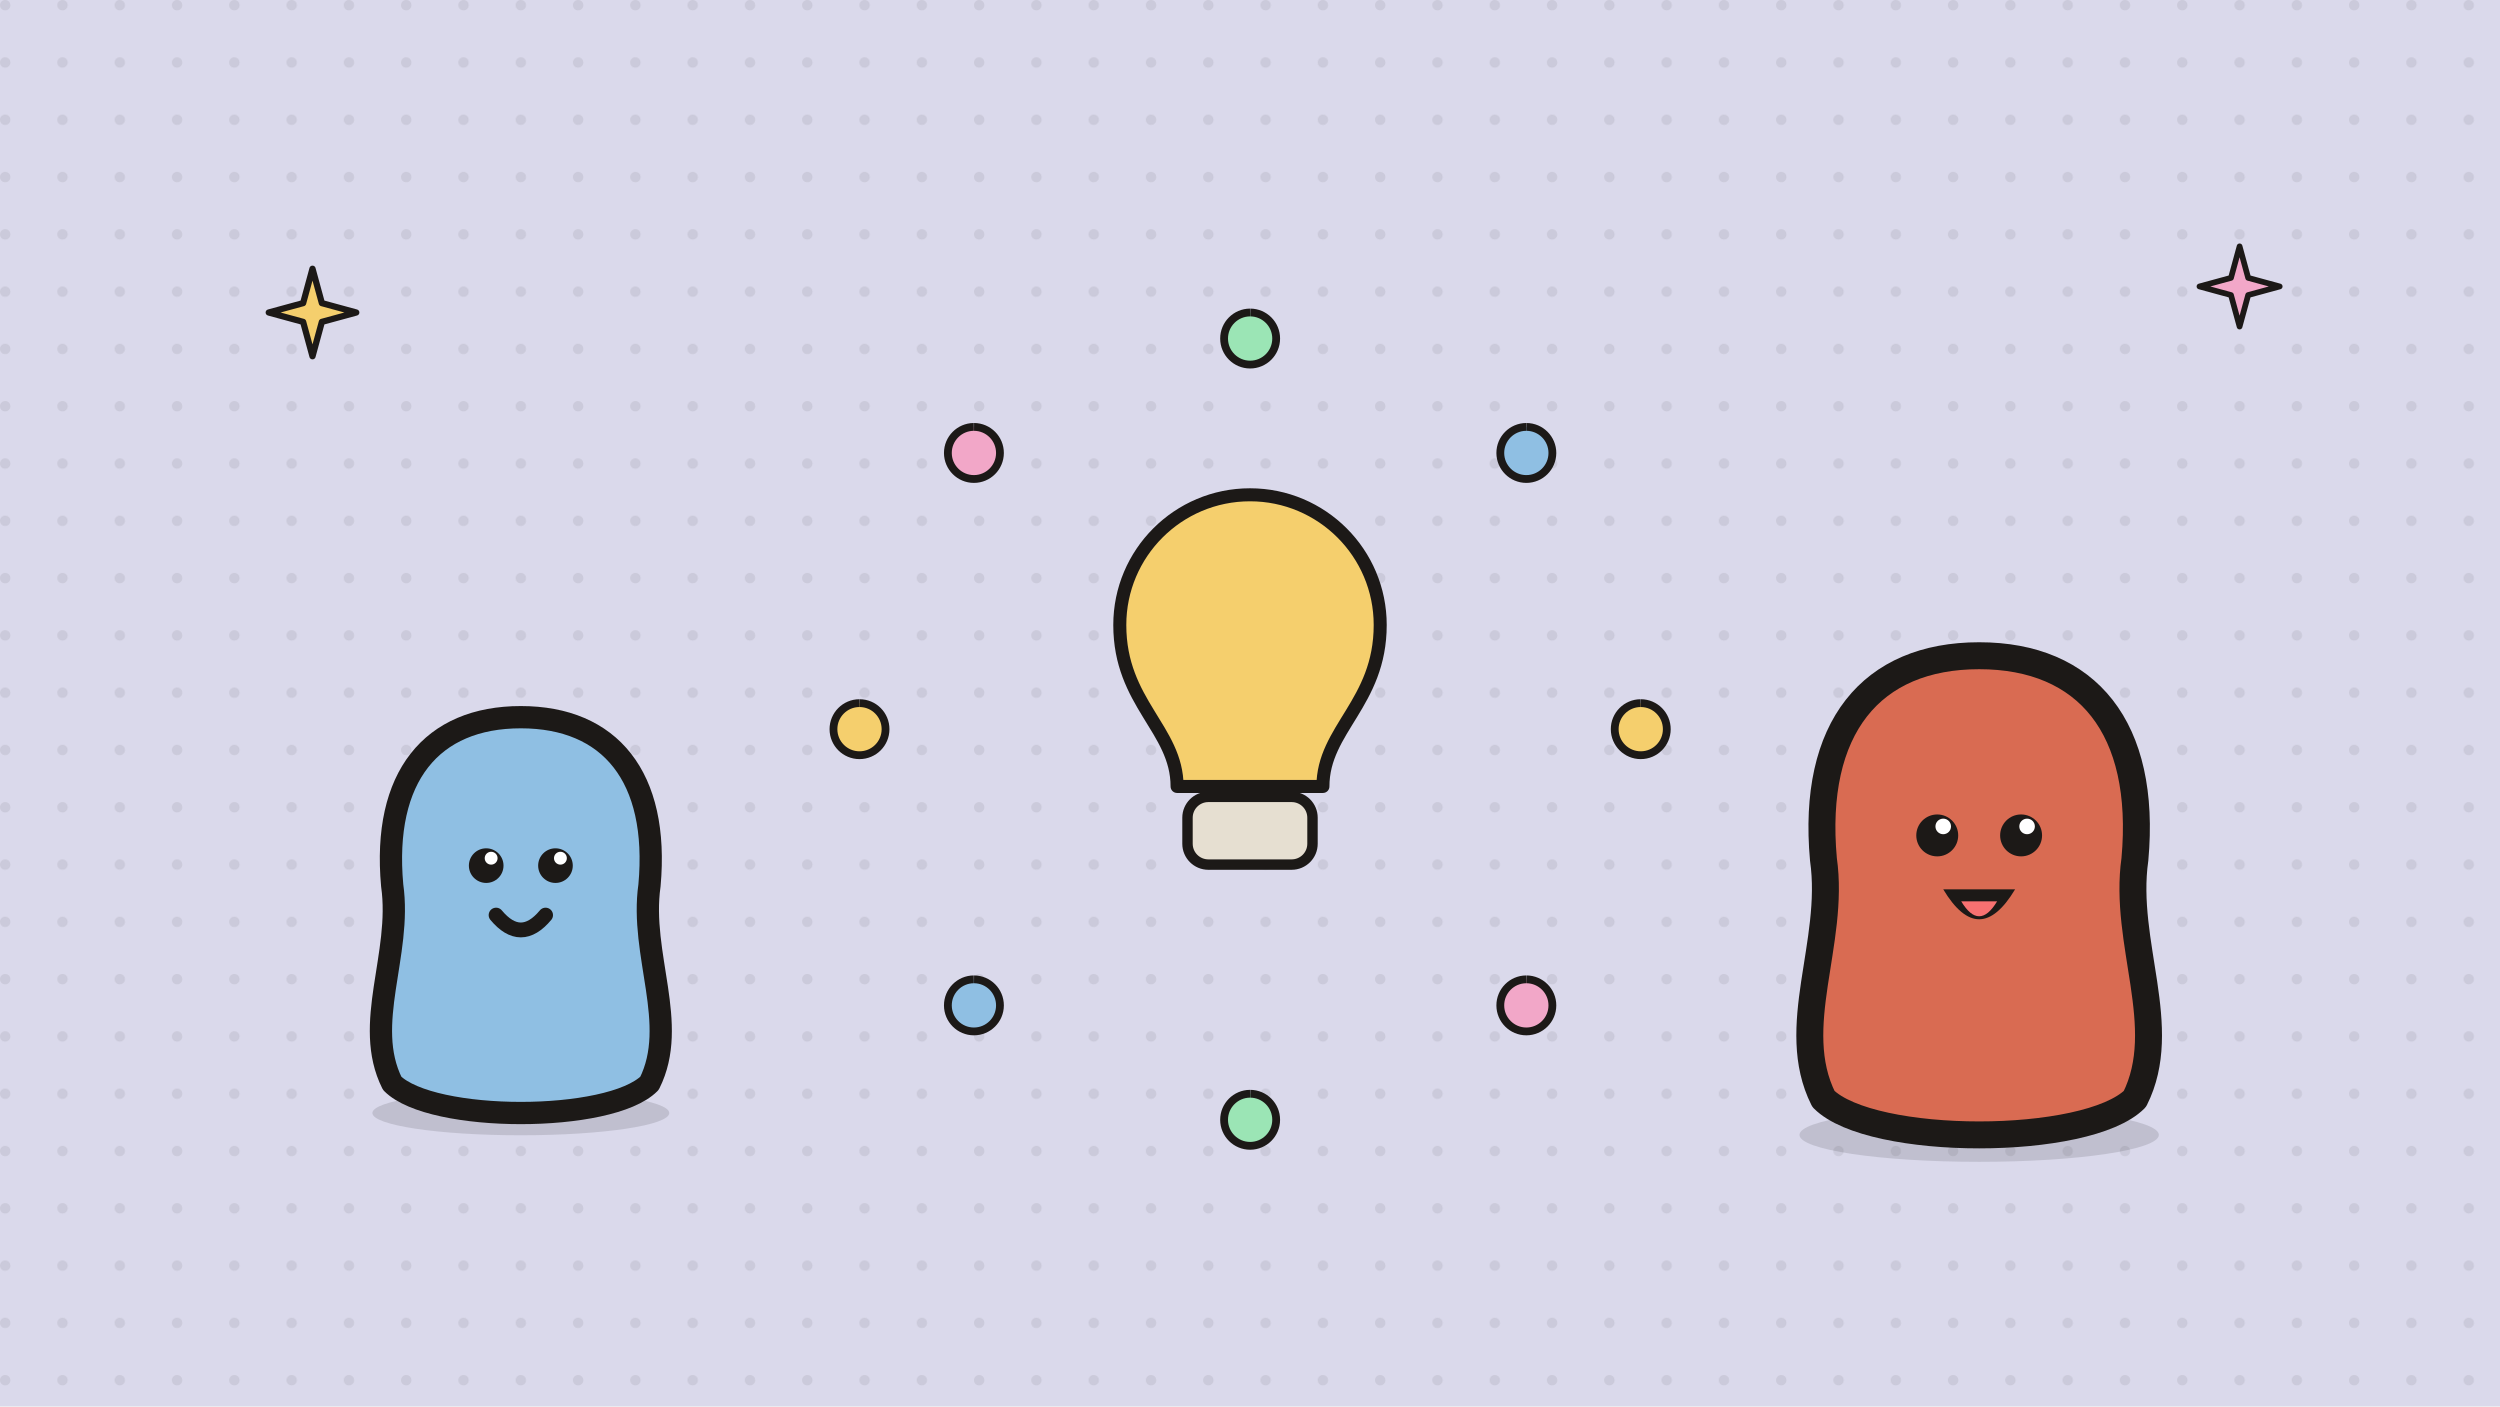
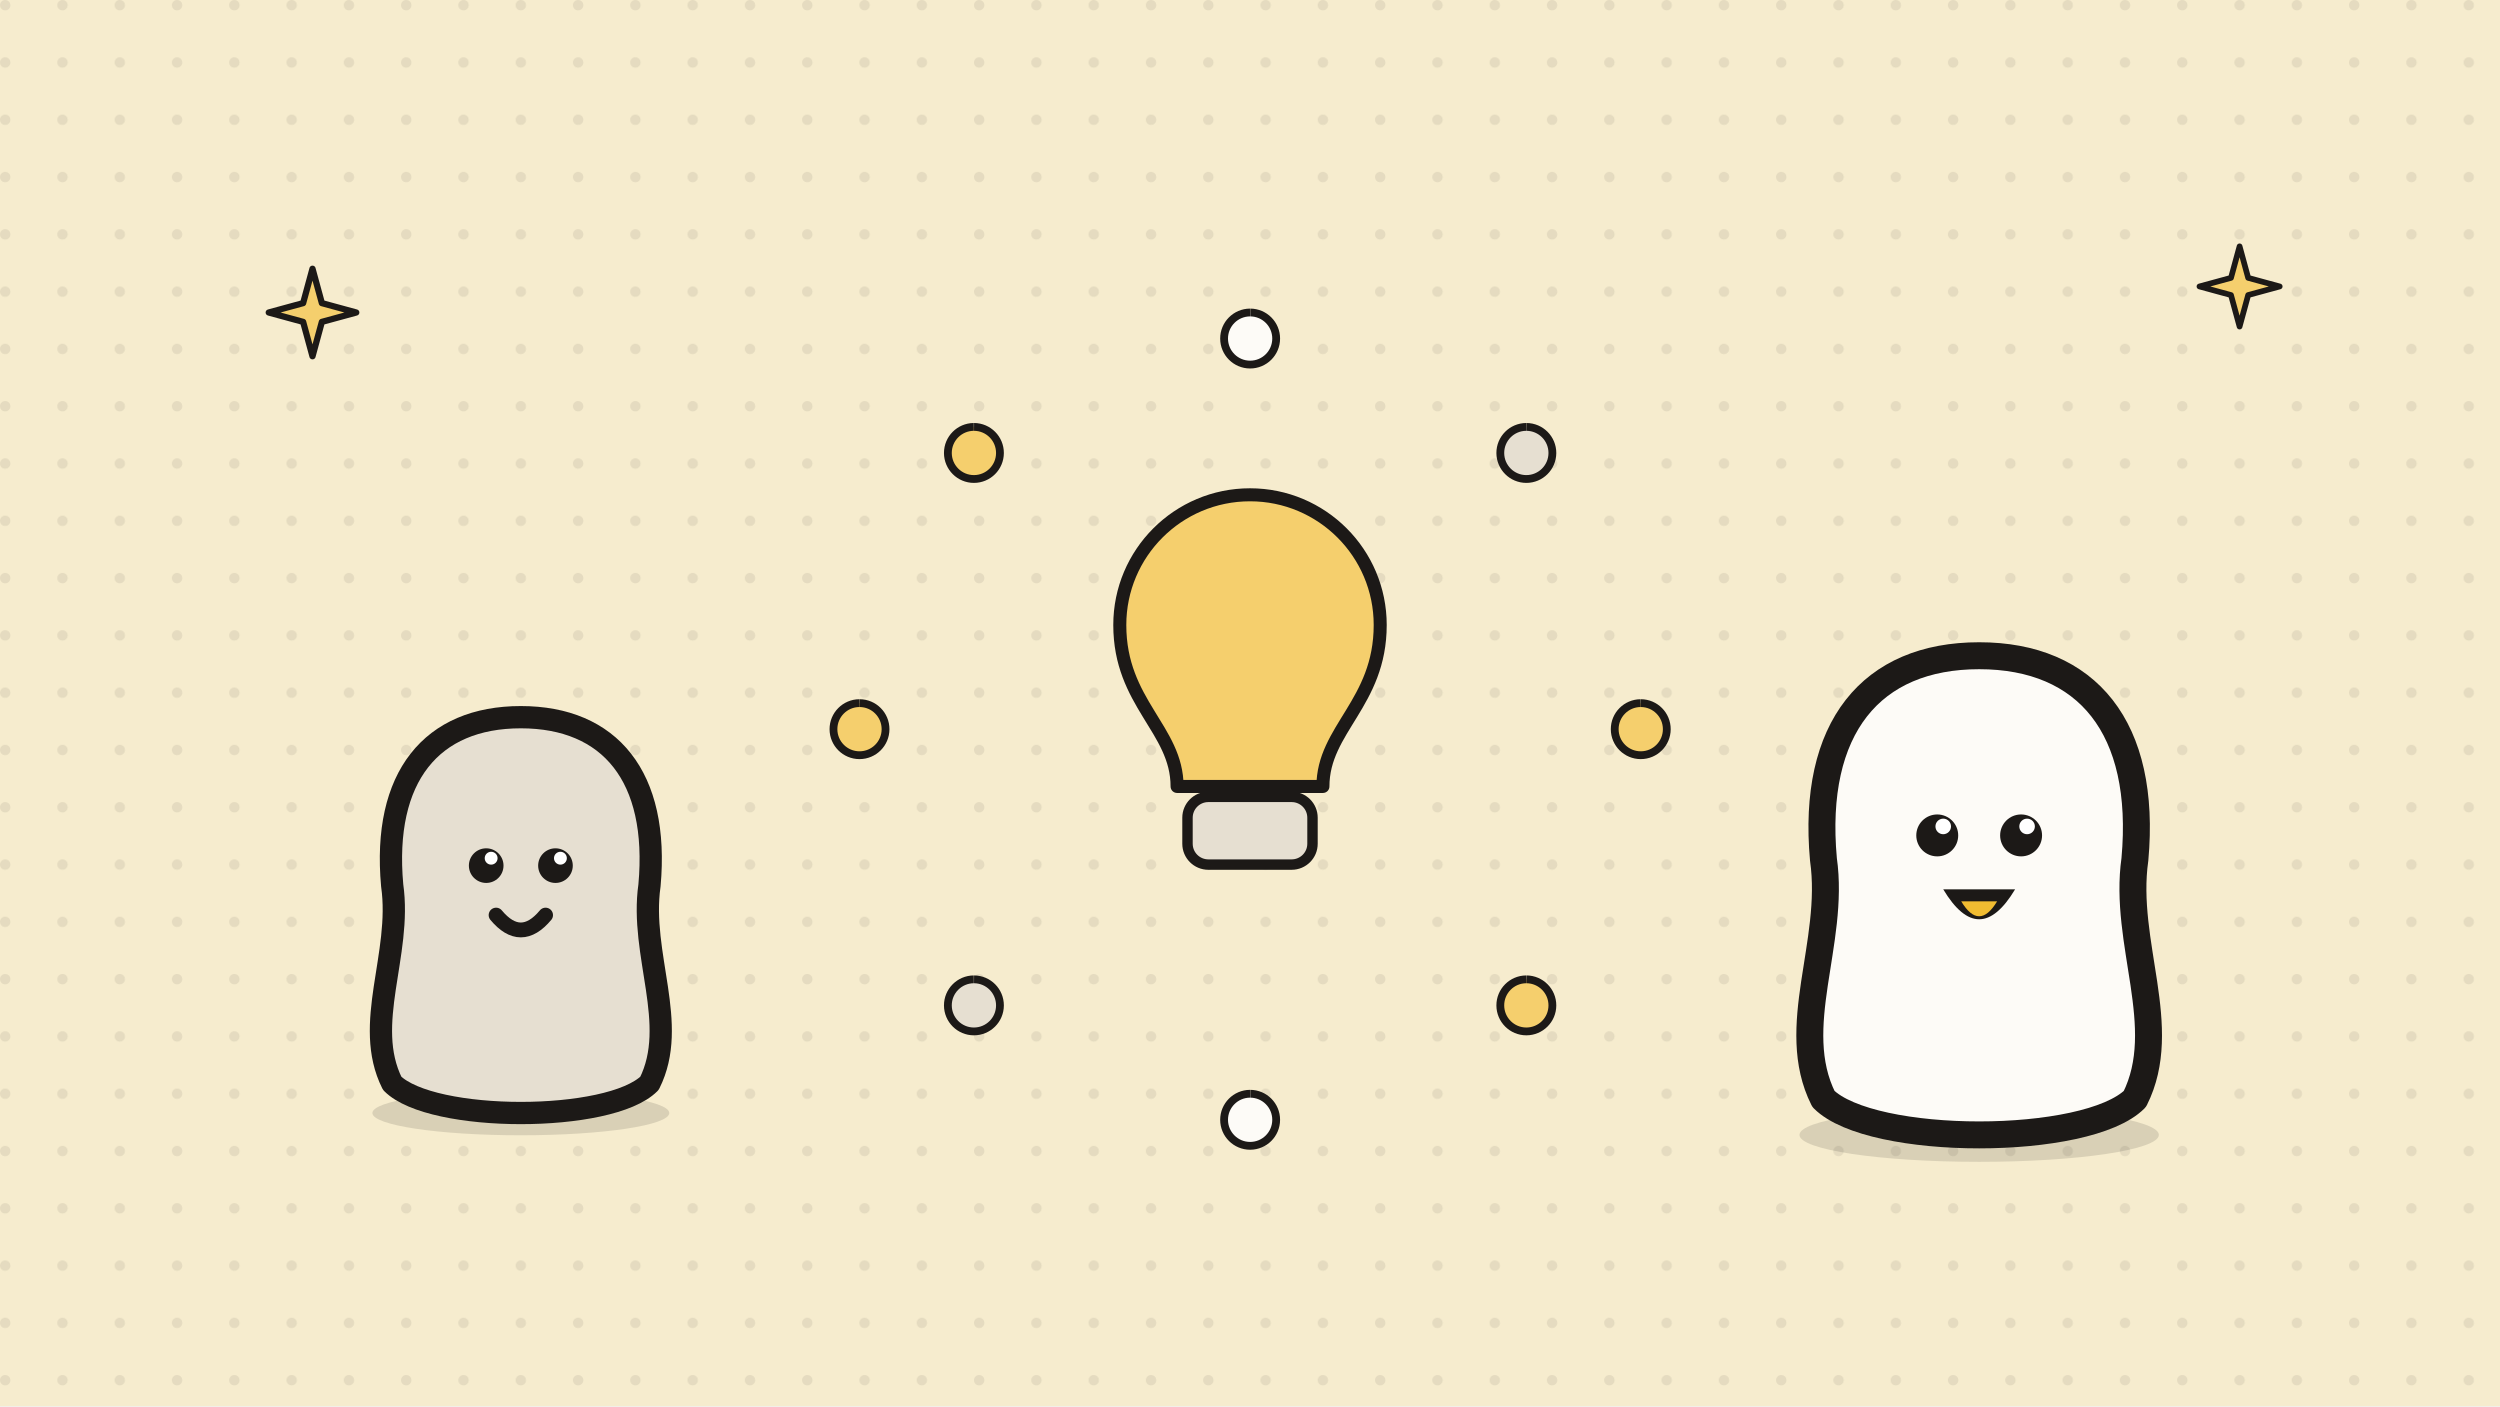
<svg xmlns="http://www.w3.org/2000/svg" viewBox="0 0 960 540" role="img" aria-label="A glowing light bulb with two characters looking pleased">
  <defs>
    <pattern id="dots" width="22" height="22" patternUnits="userSpaceOnUse">
      <circle cx="2" cy="2" r="2" fill="#1c1917" opacity=".08" />
    </pattern>
  </defs>
-   <rect width="960" height="540" fill="#dad9eb" />
+   <rect width="960" height="540" fill="#f6ecce" />
  <rect width="960" height="540" fill="url(#dots)" />
  <path d="M630.0 270.0 a10 10 0 1 0 0.1 0" fill="#f5cf6d" stroke="#1c1917" stroke-width="3" />
-   <path d="M586.066 376.066 a10 10 0 1 0 0.1 0" fill="#f2a7c8" stroke="#1c1917" stroke-width="3" />
-   <path d="M480.0 420.0 a10 10 0 1 0 0.1 0" fill="#9be5b5" stroke="#1c1917" stroke-width="3" />
-   <path d="M373.934 376.066 a10 10 0 1 0 0.1 0" fill="#8fbfe3" stroke="#1c1917" stroke-width="3" />
+   <path d="M586.066 376.066 a10 10 0 1 0 0.1 0" fill="#f5cf6d" stroke="#1c1917" stroke-width="3" />
+   <path d="M480.0 420.0 a10 10 0 1 0 0.1 0" fill="#fdfbf7" stroke="#1c1917" stroke-width="3" />
+   <path d="M373.934 376.066 a10 10 0 1 0 0.1 0" fill="#e6dfd1" stroke="#1c1917" stroke-width="3" />
  <path d="M330.0 270.0 a10 10 0 1 0 0.1 0" fill="#f5cf6d" stroke="#1c1917" stroke-width="3" />
-   <path d="M373.934 163.934 a10 10 0 1 0 0.1 0" fill="#f2a7c8" stroke="#1c1917" stroke-width="3" />
-   <path d="M480.0 120.0 a10 10 0 1 0 0.1 0" fill="#9be5b5" stroke="#1c1917" stroke-width="3" />
-   <path d="M586.066 163.934 a10 10 0 1 0 0.1 0" fill="#8fbfe3" stroke="#1c1917" stroke-width="3" />
+   <path d="M373.934 163.934 a10 10 0 1 0 0.1 0" fill="#f5cf6d" stroke="#1c1917" stroke-width="3" />
+   <path d="M480.0 120.0 a10 10 0 1 0 0.1 0" fill="#fdfbf7" stroke="#1c1917" stroke-width="3" />
+   <path d="M586.066 163.934 a10 10 0 1 0 0.1 0" fill="#e6dfd1" stroke="#1c1917" stroke-width="3" />
  <g transform="translate(480 250)">
    <path d="M-50 -10 a50 50 0 1 1 100 0 c0 30 -22 40 -22 62 h-56 c0 -22 -22 -32 -22 -62 Z" fill="#f5cf6d" stroke="#1c1917" stroke-width="5" stroke-linejoin="round" />
    <rect x="-24" y="56" width="48" height="26" rx="8" fill="#e6dfd1" stroke="#1c1917" stroke-width="4" />
  </g>
  <g transform="translate(645.0 215.0) scale(2.3)">
    <ellipse cx="50" cy="96" rx="30" ry="4.5" fill="#000" opacity=".12" />
-     <path d="M50 16 C68 16, 78 28, 76 50 C74 64, 82 78, 76 90 C68 98, 32 98, 24 90 C18 78, 26 64, 24 50 C22 28, 32 16, 50 16 Z" fill="#d96b52" stroke="#1c1917" stroke-width="4.5" stroke-linejoin="round" />
+     <path d="M50 16 C68 16, 78 28, 76 50 C74 64, 82 78, 76 90 C68 98, 32 98, 24 90 C18 78, 26 64, 24 50 C22 28, 32 16, 50 16 Z" fill="#fdfbf7" stroke="#1c1917" stroke-width="4.5" stroke-linejoin="round" />
    <circle cx="43" cy="46" r="3.5" fill="#1c1917" />
    <circle cx="57" cy="46" r="3.5" fill="#1c1917" />
    <circle cx="44" cy="44.5" r="1.3" fill="#fff" />
    <circle cx="58" cy="44.5" r="1.3" fill="#fff" />
    <path d="M44 55 Q50 65 56 55 Z" fill="#1c1917" />
-     <path d="M47 57 Q50 62 53 57 Z" fill="#f87171" />
+     <path d="M47 57 Q50 62 53 57 Z" fill="#f1bc31" />
  </g>
  <g transform="translate(105.0 245.0) scale(1.9)">
    <ellipse cx="50" cy="96" rx="30" ry="4.5" fill="#000" opacity=".12" />
-     <path d="M50 16 C68 16, 78 28, 76 50 C74 64, 82 78, 76 90 C68 98, 32 98, 24 90 C18 78, 26 64, 24 50 C22 28, 32 16, 50 16 Z" fill="#8fbfe3" stroke="#1c1917" stroke-width="4.5" stroke-linejoin="round" />
+     <path d="M50 16 C68 16, 78 28, 76 50 C74 64, 82 78, 76 90 C68 98, 32 98, 24 90 C18 78, 26 64, 24 50 C22 28, 32 16, 50 16 Z" fill="#e6dfd1" stroke="#1c1917" stroke-width="4.5" stroke-linejoin="round" />
    <circle cx="43" cy="46" r="3.5" fill="#1c1917" />
    <circle cx="57" cy="46" r="3.5" fill="#1c1917" />
    <circle cx="44" cy="44.5" r="1.3" fill="#fff" />
    <circle cx="58" cy="44.5" r="1.3" fill="#fff" />
    <path d="M45 56 Q50 62 55 56" fill="none" stroke="#1c1917" stroke-linecap="round" stroke-width="3" />
  </g>
  <path transform="translate(120 120) scale(1.2)" d="M0 -14 L3 -3 L14 0 L3 3 L0 14 L-3 3 L-14 0 L-3 -3 Z" fill="#f5cf6d" stroke="#1c1917" stroke-width="2" stroke-linejoin="round" />
-   <path transform="translate(860 110) scale(1.1)" d="M0 -14 L3 -3 L14 0 L3 3 L0 14 L-3 3 L-14 0 L-3 -3 Z" fill="#f2a7c8" stroke="#1c1917" stroke-width="2" stroke-linejoin="round" />
+   <path transform="translate(860 110) scale(1.1)" d="M0 -14 L3 -3 L14 0 L3 3 L0 14 L-3 3 L-14 0 L-3 -3 Z" fill="#f5cf6d" stroke="#1c1917" stroke-width="2" stroke-linejoin="round" />
</svg>
